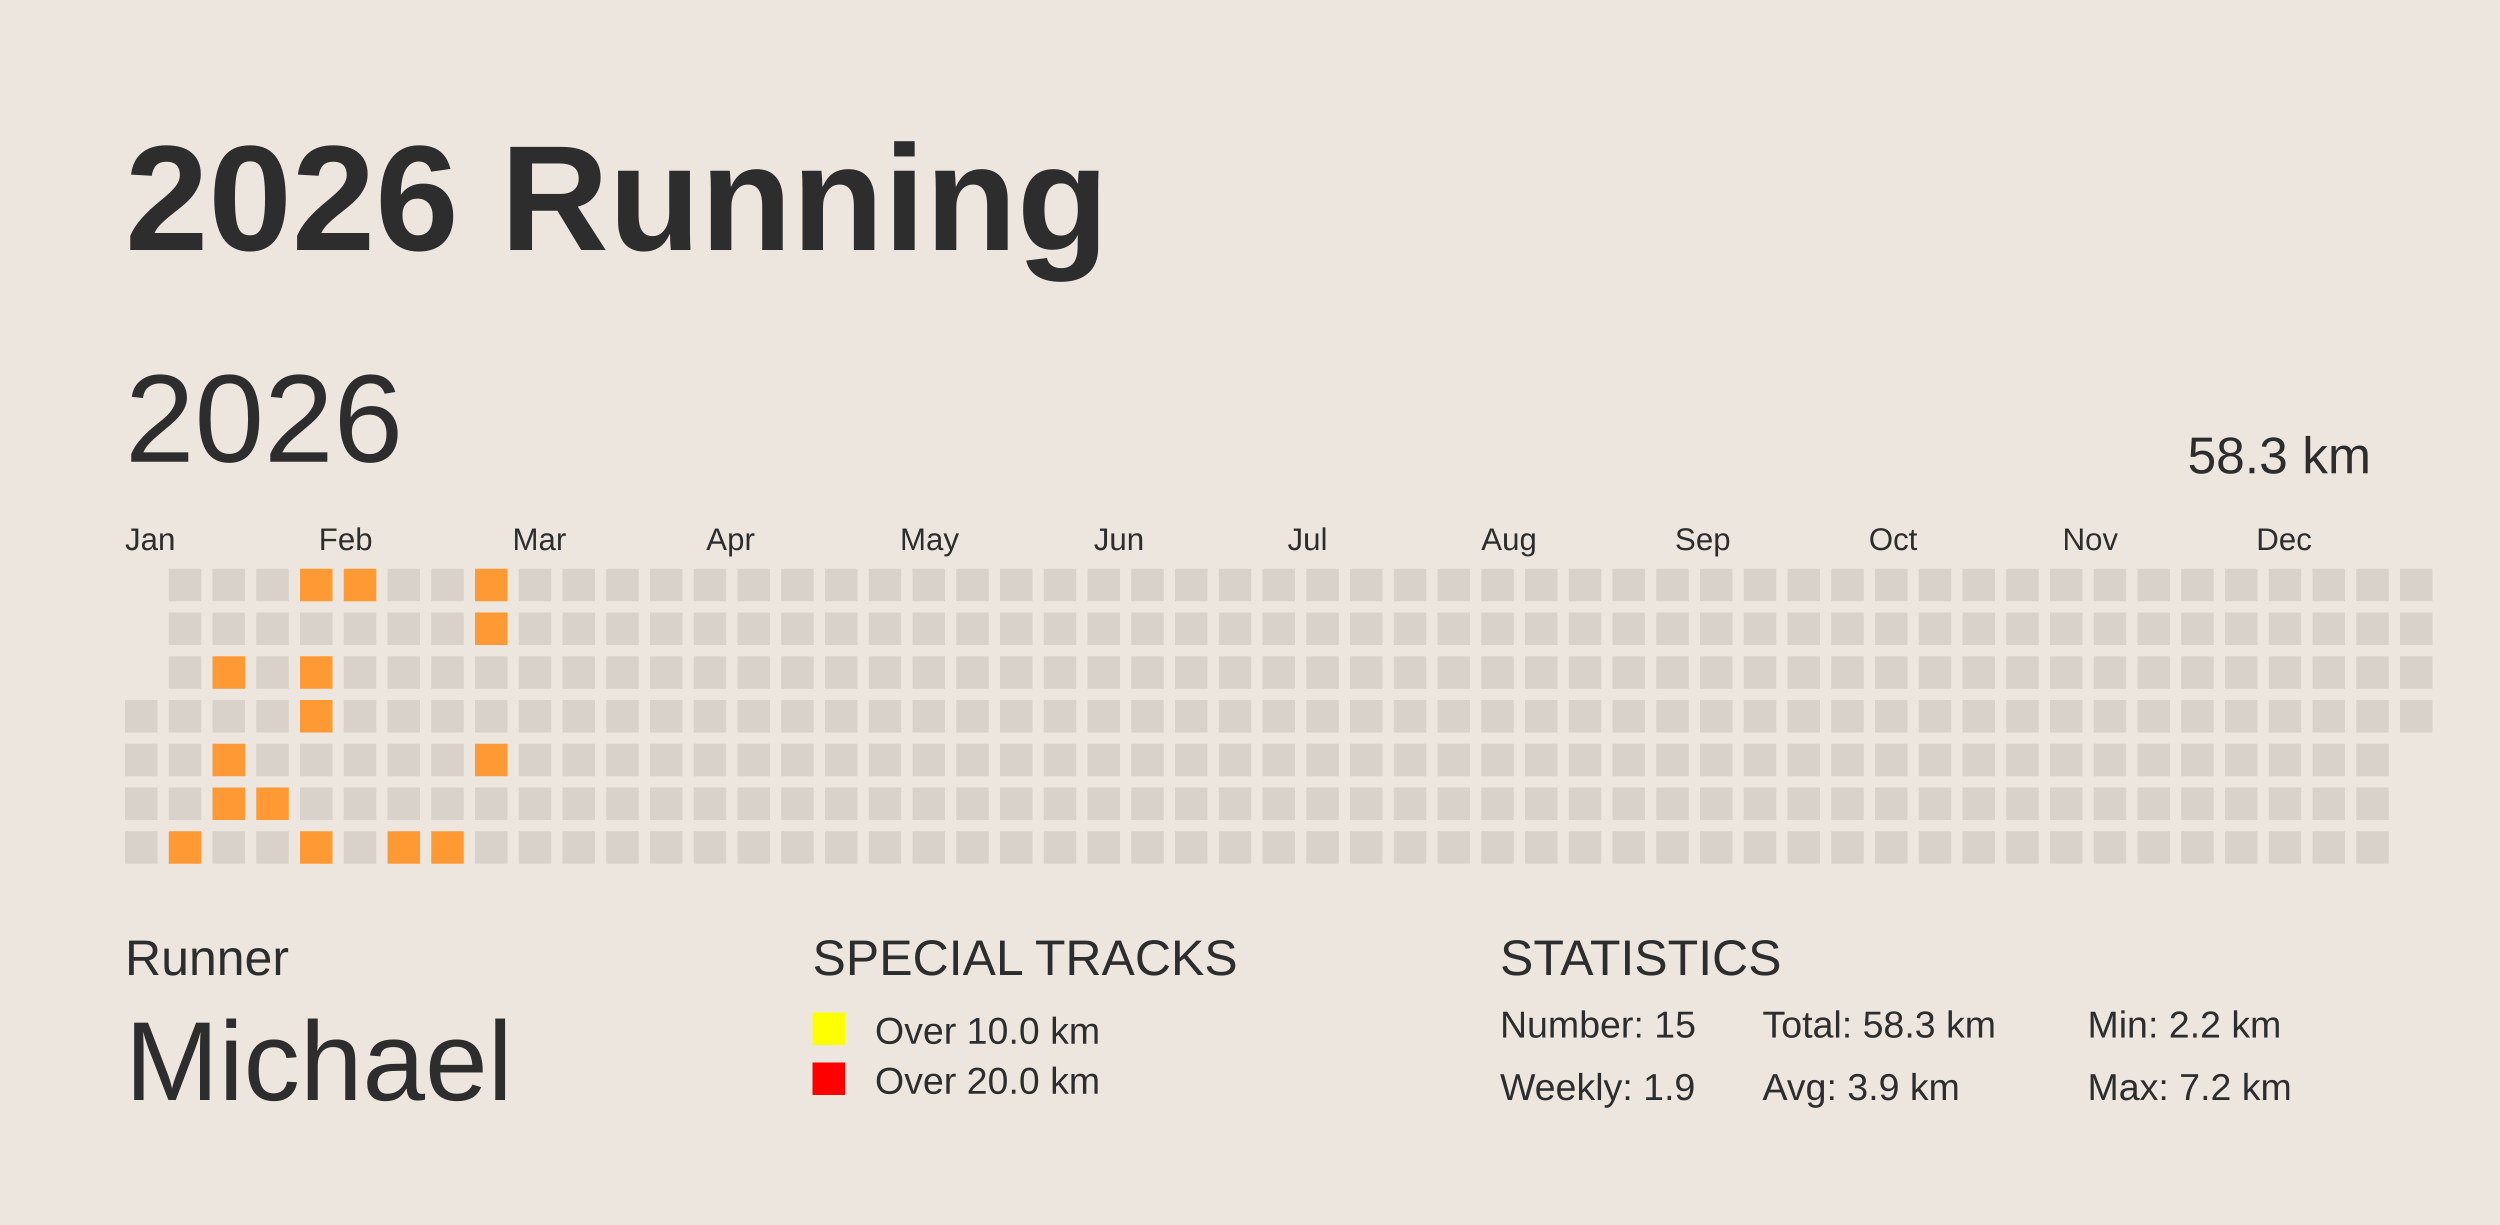
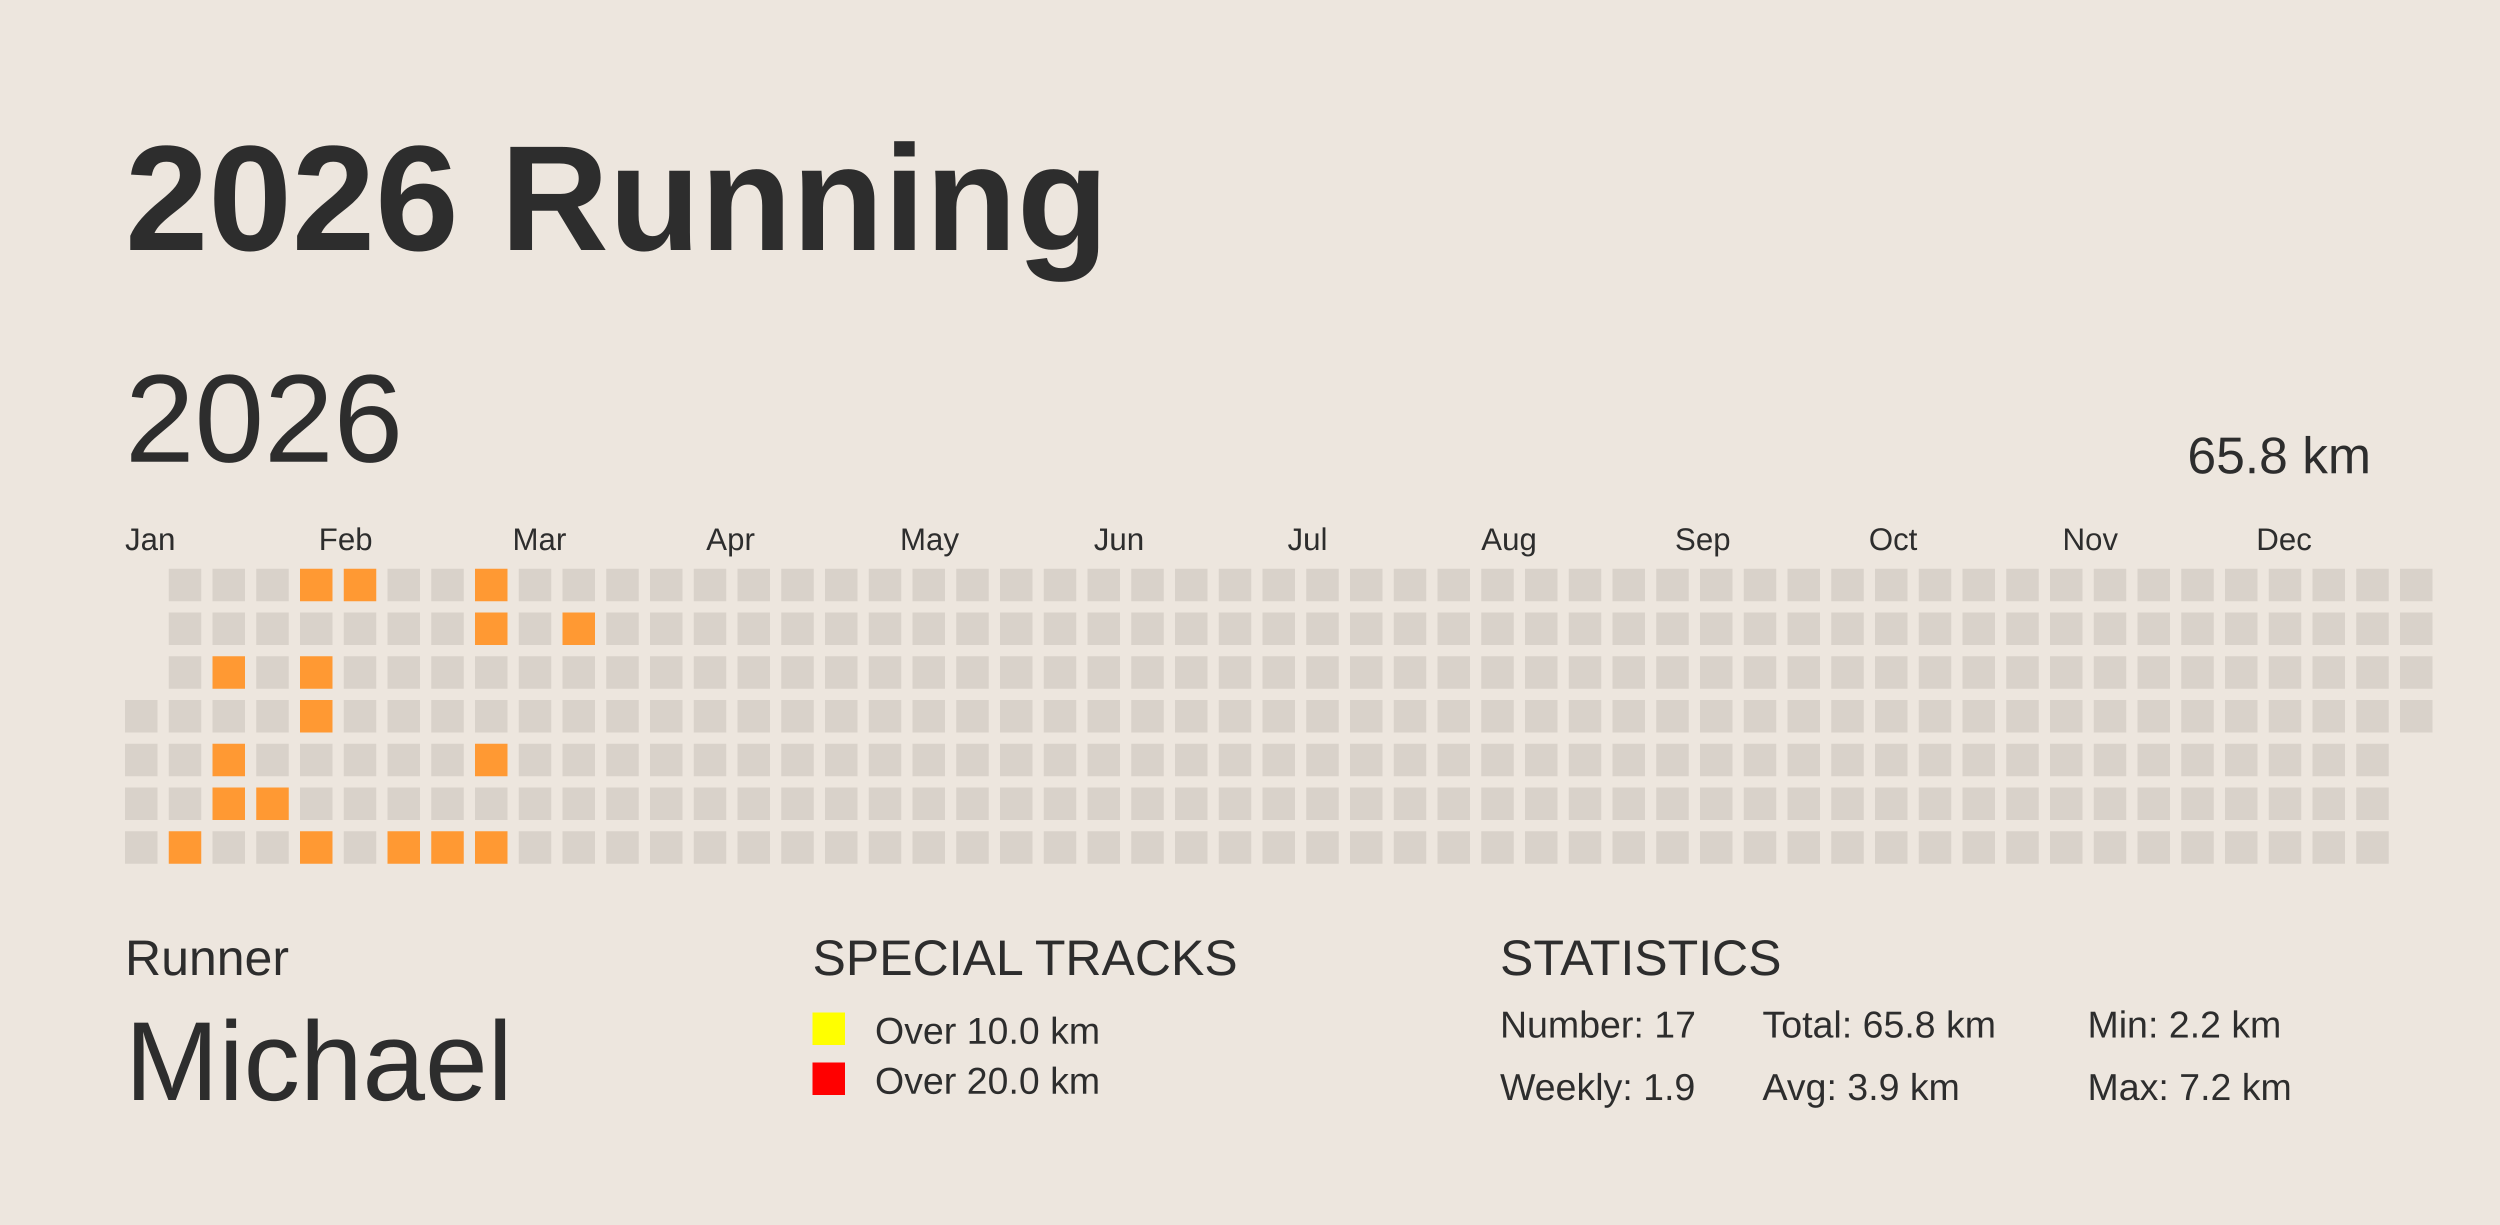
<svg xmlns="http://www.w3.org/2000/svg" baseProfile="full" height="98mm" version="1.1" viewBox="0,0,200,98" width="200mm">
  <defs />
  <rect fill="#EDE6DE" height="98" width="200" x="0" y="0" />
  <text fill="#2D2D2D" style="font-size:12px; font-family:Arial; font-weight:bold;" x="10" y="20">2026 Running</text>
  <text fill="#2D2D2D" style="font-size:4px; font-family:Arial" x="10" y="78">Runner</text>
  <text fill="#2D2D2D" style="font-size:9px; font-family:Arial" x="10" y="88">Michael</text>
  <text fill="#2D2D2D" style="font-size:4px; font-family:Arial" x="65" y="78">SPECIAL TRACKS</text>
  <rect fill="yellow" height="2.6" width="2.6" x="65" y="81" />
  <text fill="#2D2D2D" style="font-size:3px; font-family:Arial" x="70" y="83.5">Over 10.0 km</text>
  <rect fill="red" height="2.6" width="2.6" x="65" y="85" />
  <text fill="#2D2D2D" style="font-size:3px; font-family:Arial" x="70" y="87.5">Over 20.0 km</text>
  <text fill="#2D2D2D" style="font-size:4px; font-family:Arial" x="120" y="78">STATISTICS</text>
-   <text fill="#2D2D2D" style="font-size:3px; font-family:Arial" x="120" y="83">Number: 15</text>
+   <text fill="#2D2D2D" style="font-size:3px; font-family:Arial" x="120" y="83">Number: 17</text>
  <text fill="#2D2D2D" style="font-size:3px; font-family:Arial" x="120" y="88">Weekly: 1.9</text>
-   <text fill="#2D2D2D" style="font-size:3px; font-family:Arial" x="141" y="83">Total: 58.3 km</text>
+   <text fill="#2D2D2D" style="font-size:3px; font-family:Arial" x="141" y="83">Total: 65.8 km</text>
  <text fill="#2D2D2D" style="font-size:3px; font-family:Arial" x="141" y="88">Avg: 3.9 km</text>
  <text fill="#2D2D2D" style="font-size:3px; font-family:Arial" x="167" y="83">Min: 2.2 km</text>
  <text fill="#2D2D2D" style="font-size:3px; font-family:Arial" x="167" y="88">Max: 7.2 km</text>
  <text dominant-baseline="hanging" fill="#2D2D2D" style="font-size:10.0px; font-family:Arial;" x="10" y="30">2026</text>
-   <text dominant-baseline="hanging" fill="#2D2D2D" style="font-size:4.125px; font-family:Arial;" x="175" y="35">58.3 km</text>
+   <text dominant-baseline="hanging" fill="#2D2D2D" style="font-size:4.125px; font-family:Arial;" x="175" y="35">65.8 km</text>
  <text fill="#2D2D2D" style="font-size:2.5px; font-family:Arial" x="10.0" y="44">Jan</text>
  <text fill="#2D2D2D" style="font-size:2.5px; font-family:Arial" x="25.5" y="44">Feb</text>
  <text fill="#2D2D2D" style="font-size:2.5px; font-family:Arial" x="41.0" y="44">Mar</text>
  <text fill="#2D2D2D" style="font-size:2.5px; font-family:Arial" x="56.5" y="44">Apr</text>
  <text fill="#2D2D2D" style="font-size:2.5px; font-family:Arial" x="72.0" y="44">May</text>
  <text fill="#2D2D2D" style="font-size:2.5px; font-family:Arial" x="87.5" y="44">Jun</text>
  <text fill="#2D2D2D" style="font-size:2.5px; font-family:Arial" x="103.0" y="44">Jul</text>
  <text fill="#2D2D2D" style="font-size:2.5px; font-family:Arial" x="118.5" y="44">Aug</text>
  <text fill="#2D2D2D" style="font-size:2.5px; font-family:Arial" x="134.0" y="44">Sep</text>
  <text fill="#2D2D2D" style="font-size:2.5px; font-family:Arial" x="149.5" y="44">Oct</text>
  <text fill="#2D2D2D" style="font-size:2.5px; font-family:Arial" x="165.0" y="44">Nov</text>
  <text fill="#2D2D2D" style="font-size:2.5px; font-family:Arial" x="180.5" y="44">Dec</text>
  <rect fill="#D9D2CA" height="2.6" width="2.6" x="10.0" y="56.0" />
  <rect fill="#D9D2CA" height="2.6" width="2.6" x="10.0" y="59.5" />
  <rect fill="#D9D2CA" height="2.6" width="2.6" x="10.0" y="63.0" />
  <rect fill="#D9D2CA" height="2.6" width="2.6" x="10.0" y="66.5" />
  <rect fill="#D9D2CA" height="2.6" width="2.6" x="13.5" y="45.5" />
  <rect fill="#D9D2CA" height="2.6" width="2.6" x="13.5" y="49.0" />
  <rect fill="#D9D2CA" height="2.6" width="2.6" x="13.5" y="52.5" />
  <rect fill="#D9D2CA" height="2.6" width="2.6" x="13.5" y="56.0" />
  <rect fill="#D9D2CA" height="2.6" width="2.6" x="13.5" y="59.5" />
  <rect fill="#D9D2CA" height="2.6" width="2.6" x="13.5" y="63.0" />
  <rect fill="#FF9933" height="2.6" width="2.6" x="13.5" y="66.5" />
  <rect fill="#D9D2CA" height="2.6" width="2.6" x="17.0" y="45.5" />
  <rect fill="#D9D2CA" height="2.6" width="2.6" x="17.0" y="49.0" />
  <rect fill="#FF9933" height="2.6" width="2.6" x="17.0" y="52.5" />
  <rect fill="#D9D2CA" height="2.6" width="2.6" x="17.0" y="56.0" />
  <rect fill="#FF9933" height="2.6" width="2.6" x="17.0" y="59.5" />
  <rect fill="#FF9933" height="2.6" width="2.6" x="17.0" y="63.0" />
  <rect fill="#D9D2CA" height="2.6" width="2.6" x="17.0" y="66.5" />
  <rect fill="#D9D2CA" height="2.6" width="2.6" x="20.5" y="45.5" />
  <rect fill="#D9D2CA" height="2.6" width="2.6" x="20.5" y="49.0" />
  <rect fill="#D9D2CA" height="2.6" width="2.6" x="20.5" y="52.5" />
  <rect fill="#D9D2CA" height="2.6" width="2.6" x="20.5" y="56.0" />
  <rect fill="#D9D2CA" height="2.6" width="2.6" x="20.5" y="59.5" />
  <rect fill="#FF9933" height="2.6" width="2.6" x="20.5" y="63.0" />
  <rect fill="#D9D2CA" height="2.6" width="2.6" x="20.5" y="66.5" />
  <rect fill="#FF9933" height="2.6" width="2.6" x="24.0" y="45.5" />
  <rect fill="#D9D2CA" height="2.6" width="2.6" x="24.0" y="49.0" />
  <rect fill="#FF9933" height="2.6" width="2.6" x="24.0" y="52.5" />
  <rect fill="#FF9933" height="2.6" width="2.6" x="24.0" y="56.0" />
  <rect fill="#D9D2CA" height="2.6" width="2.6" x="24.0" y="59.5" />
  <rect fill="#D9D2CA" height="2.6" width="2.6" x="24.0" y="63.0" />
  <rect fill="#FF9933" height="2.6" width="2.6" x="24.0" y="66.5" />
  <rect fill="#FF9933" height="2.6" width="2.6" x="27.5" y="45.5" />
  <rect fill="#D9D2CA" height="2.6" width="2.6" x="27.5" y="49.0" />
  <rect fill="#D9D2CA" height="2.6" width="2.6" x="27.5" y="52.5" />
  <rect fill="#D9D2CA" height="2.6" width="2.6" x="27.5" y="56.0" />
  <rect fill="#D9D2CA" height="2.6" width="2.6" x="27.5" y="59.5" />
  <rect fill="#D9D2CA" height="2.6" width="2.6" x="27.5" y="63.0" />
  <rect fill="#D9D2CA" height="2.6" width="2.6" x="27.5" y="66.5" />
  <rect fill="#D9D2CA" height="2.6" width="2.6" x="31.0" y="45.5" />
  <rect fill="#D9D2CA" height="2.6" width="2.6" x="31.0" y="49.0" />
  <rect fill="#D9D2CA" height="2.6" width="2.6" x="31.0" y="52.5" />
  <rect fill="#D9D2CA" height="2.6" width="2.6" x="31.0" y="56.0" />
  <rect fill="#D9D2CA" height="2.6" width="2.6" x="31.0" y="59.5" />
  <rect fill="#D9D2CA" height="2.6" width="2.6" x="31.0" y="63.0" />
  <rect fill="#FF9933" height="2.6" width="2.6" x="31.0" y="66.5" />
  <rect fill="#D9D2CA" height="2.6" width="2.6" x="34.5" y="45.5" />
  <rect fill="#D9D2CA" height="2.6" width="2.6" x="34.5" y="49.0" />
  <rect fill="#D9D2CA" height="2.6" width="2.6" x="34.5" y="52.5" />
  <rect fill="#D9D2CA" height="2.6" width="2.6" x="34.5" y="56.0" />
  <rect fill="#D9D2CA" height="2.6" width="2.6" x="34.5" y="59.5" />
  <rect fill="#D9D2CA" height="2.6" width="2.6" x="34.5" y="63.0" />
  <rect fill="#FF9933" height="2.6" width="2.6" x="34.5" y="66.5" />
  <rect fill="#FF9933" height="2.6" width="2.6" x="38.0" y="45.5" />
  <rect fill="#FF9933" height="2.6" width="2.6" x="38.0" y="49.0" />
  <rect fill="#D9D2CA" height="2.6" width="2.6" x="38.0" y="52.5" />
  <rect fill="#D9D2CA" height="2.6" width="2.6" x="38.0" y="56.0" />
  <rect fill="#FF9933" height="2.6" width="2.6" x="38.0" y="59.5" />
  <rect fill="#D9D2CA" height="2.6" width="2.6" x="38.0" y="63.0" />
-   <rect fill="#D9D2CA" height="2.6" width="2.6" x="38.0" y="66.5" />
+   <rect fill="#FF9933" height="2.6" width="2.6" x="38.0" y="66.5" />
  <rect fill="#D9D2CA" height="2.6" width="2.6" x="41.5" y="45.5" />
  <rect fill="#D9D2CA" height="2.6" width="2.6" x="41.5" y="49.0" />
  <rect fill="#D9D2CA" height="2.6" width="2.6" x="41.5" y="52.5" />
  <rect fill="#D9D2CA" height="2.6" width="2.6" x="41.5" y="56.0" />
  <rect fill="#D9D2CA" height="2.6" width="2.6" x="41.5" y="59.5" />
  <rect fill="#D9D2CA" height="2.6" width="2.6" x="41.5" y="63.0" />
  <rect fill="#D9D2CA" height="2.6" width="2.6" x="41.5" y="66.5" />
  <rect fill="#D9D2CA" height="2.6" width="2.6" x="45.0" y="45.5" />
-   <rect fill="#D9D2CA" height="2.6" width="2.6" x="45.0" y="49.0" />
+   <rect fill="#FF9933" height="2.6" width="2.6" x="45.0" y="49.0" />
  <rect fill="#D9D2CA" height="2.6" width="2.6" x="45.0" y="52.5" />
  <rect fill="#D9D2CA" height="2.6" width="2.6" x="45.0" y="56.0" />
  <rect fill="#D9D2CA" height="2.6" width="2.6" x="45.0" y="59.5" />
  <rect fill="#D9D2CA" height="2.6" width="2.6" x="45.0" y="63.0" />
  <rect fill="#D9D2CA" height="2.6" width="2.6" x="45.0" y="66.5" />
  <rect fill="#D9D2CA" height="2.6" width="2.6" x="48.5" y="45.5" />
  <rect fill="#D9D2CA" height="2.6" width="2.6" x="48.5" y="49.0" />
  <rect fill="#D9D2CA" height="2.6" width="2.6" x="48.5" y="52.5" />
  <rect fill="#D9D2CA" height="2.6" width="2.6" x="48.5" y="56.0" />
  <rect fill="#D9D2CA" height="2.6" width="2.6" x="48.5" y="59.5" />
  <rect fill="#D9D2CA" height="2.6" width="2.6" x="48.5" y="63.0" />
  <rect fill="#D9D2CA" height="2.6" width="2.6" x="48.5" y="66.5" />
  <rect fill="#D9D2CA" height="2.6" width="2.6" x="52.0" y="45.5" />
  <rect fill="#D9D2CA" height="2.6" width="2.6" x="52.0" y="49.0" />
  <rect fill="#D9D2CA" height="2.6" width="2.6" x="52.0" y="52.5" />
  <rect fill="#D9D2CA" height="2.6" width="2.6" x="52.0" y="56.0" />
  <rect fill="#D9D2CA" height="2.6" width="2.6" x="52.0" y="59.5" />
  <rect fill="#D9D2CA" height="2.6" width="2.6" x="52.0" y="63.0" />
  <rect fill="#D9D2CA" height="2.6" width="2.6" x="52.0" y="66.5" />
  <rect fill="#D9D2CA" height="2.6" width="2.6" x="55.5" y="45.5" />
  <rect fill="#D9D2CA" height="2.6" width="2.6" x="55.5" y="49.0" />
  <rect fill="#D9D2CA" height="2.6" width="2.6" x="55.5" y="52.5" />
  <rect fill="#D9D2CA" height="2.6" width="2.6" x="55.5" y="56.0" />
  <rect fill="#D9D2CA" height="2.6" width="2.6" x="55.5" y="59.5" />
  <rect fill="#D9D2CA" height="2.6" width="2.6" x="55.5" y="63.0" />
  <rect fill="#D9D2CA" height="2.6" width="2.6" x="55.5" y="66.5" />
  <rect fill="#D9D2CA" height="2.6" width="2.6" x="59.0" y="45.5" />
  <rect fill="#D9D2CA" height="2.6" width="2.6" x="59.0" y="49.0" />
  <rect fill="#D9D2CA" height="2.6" width="2.6" x="59.0" y="52.5" />
  <rect fill="#D9D2CA" height="2.6" width="2.6" x="59.0" y="56.0" />
  <rect fill="#D9D2CA" height="2.6" width="2.6" x="59.0" y="59.5" />
  <rect fill="#D9D2CA" height="2.6" width="2.6" x="59.0" y="63.0" />
  <rect fill="#D9D2CA" height="2.6" width="2.6" x="59.0" y="66.5" />
  <rect fill="#D9D2CA" height="2.6" width="2.6" x="62.5" y="45.5" />
  <rect fill="#D9D2CA" height="2.6" width="2.6" x="62.5" y="49.0" />
  <rect fill="#D9D2CA" height="2.6" width="2.6" x="62.5" y="52.5" />
  <rect fill="#D9D2CA" height="2.6" width="2.6" x="62.5" y="56.0" />
  <rect fill="#D9D2CA" height="2.6" width="2.6" x="62.5" y="59.5" />
  <rect fill="#D9D2CA" height="2.6" width="2.6" x="62.5" y="63.0" />
  <rect fill="#D9D2CA" height="2.6" width="2.6" x="62.5" y="66.5" />
  <rect fill="#D9D2CA" height="2.6" width="2.6" x="66.0" y="45.5" />
  <rect fill="#D9D2CA" height="2.6" width="2.6" x="66.0" y="49.0" />
  <rect fill="#D9D2CA" height="2.6" width="2.6" x="66.0" y="52.5" />
  <rect fill="#D9D2CA" height="2.6" width="2.6" x="66.0" y="56.0" />
  <rect fill="#D9D2CA" height="2.6" width="2.6" x="66.0" y="59.5" />
  <rect fill="#D9D2CA" height="2.6" width="2.6" x="66.0" y="63.0" />
  <rect fill="#D9D2CA" height="2.6" width="2.6" x="66.0" y="66.5" />
  <rect fill="#D9D2CA" height="2.6" width="2.6" x="69.5" y="45.5" />
  <rect fill="#D9D2CA" height="2.6" width="2.6" x="69.5" y="49.0" />
  <rect fill="#D9D2CA" height="2.6" width="2.6" x="69.5" y="52.5" />
  <rect fill="#D9D2CA" height="2.6" width="2.6" x="69.5" y="56.0" />
  <rect fill="#D9D2CA" height="2.6" width="2.6" x="69.5" y="59.5" />
  <rect fill="#D9D2CA" height="2.6" width="2.6" x="69.5" y="63.0" />
  <rect fill="#D9D2CA" height="2.6" width="2.6" x="69.5" y="66.5" />
  <rect fill="#D9D2CA" height="2.6" width="2.6" x="73.0" y="45.5" />
  <rect fill="#D9D2CA" height="2.6" width="2.6" x="73.0" y="49.0" />
  <rect fill="#D9D2CA" height="2.6" width="2.6" x="73.0" y="52.5" />
  <rect fill="#D9D2CA" height="2.6" width="2.6" x="73.0" y="56.0" />
  <rect fill="#D9D2CA" height="2.6" width="2.6" x="73.0" y="59.5" />
  <rect fill="#D9D2CA" height="2.6" width="2.6" x="73.0" y="63.0" />
  <rect fill="#D9D2CA" height="2.6" width="2.6" x="73.0" y="66.5" />
  <rect fill="#D9D2CA" height="2.6" width="2.6" x="76.5" y="45.5" />
  <rect fill="#D9D2CA" height="2.6" width="2.6" x="76.5" y="49.0" />
  <rect fill="#D9D2CA" height="2.6" width="2.6" x="76.5" y="52.5" />
  <rect fill="#D9D2CA" height="2.6" width="2.6" x="76.5" y="56.0" />
  <rect fill="#D9D2CA" height="2.6" width="2.6" x="76.5" y="59.5" />
  <rect fill="#D9D2CA" height="2.6" width="2.6" x="76.5" y="63.0" />
  <rect fill="#D9D2CA" height="2.6" width="2.6" x="76.5" y="66.5" />
  <rect fill="#D9D2CA" height="2.6" width="2.6" x="80.0" y="45.5" />
  <rect fill="#D9D2CA" height="2.6" width="2.6" x="80.0" y="49.0" />
  <rect fill="#D9D2CA" height="2.6" width="2.6" x="80.0" y="52.5" />
  <rect fill="#D9D2CA" height="2.6" width="2.6" x="80.0" y="56.0" />
  <rect fill="#D9D2CA" height="2.6" width="2.6" x="80.0" y="59.5" />
  <rect fill="#D9D2CA" height="2.6" width="2.6" x="80.0" y="63.0" />
  <rect fill="#D9D2CA" height="2.6" width="2.6" x="80.0" y="66.5" />
  <rect fill="#D9D2CA" height="2.6" width="2.6" x="83.5" y="45.5" />
  <rect fill="#D9D2CA" height="2.6" width="2.6" x="83.5" y="49.0" />
  <rect fill="#D9D2CA" height="2.6" width="2.6" x="83.5" y="52.5" />
  <rect fill="#D9D2CA" height="2.6" width="2.6" x="83.5" y="56.0" />
  <rect fill="#D9D2CA" height="2.6" width="2.6" x="83.5" y="59.5" />
  <rect fill="#D9D2CA" height="2.6" width="2.6" x="83.5" y="63.0" />
  <rect fill="#D9D2CA" height="2.6" width="2.6" x="83.5" y="66.5" />
  <rect fill="#D9D2CA" height="2.6" width="2.6" x="87.0" y="45.5" />
  <rect fill="#D9D2CA" height="2.6" width="2.6" x="87.0" y="49.0" />
  <rect fill="#D9D2CA" height="2.6" width="2.6" x="87.0" y="52.5" />
  <rect fill="#D9D2CA" height="2.6" width="2.6" x="87.0" y="56.0" />
  <rect fill="#D9D2CA" height="2.6" width="2.6" x="87.0" y="59.5" />
  <rect fill="#D9D2CA" height="2.6" width="2.6" x="87.0" y="63.0" />
  <rect fill="#D9D2CA" height="2.6" width="2.6" x="87.0" y="66.5" />
  <rect fill="#D9D2CA" height="2.6" width="2.6" x="90.5" y="45.5" />
  <rect fill="#D9D2CA" height="2.6" width="2.6" x="90.5" y="49.0" />
  <rect fill="#D9D2CA" height="2.6" width="2.6" x="90.5" y="52.5" />
  <rect fill="#D9D2CA" height="2.6" width="2.6" x="90.5" y="56.0" />
  <rect fill="#D9D2CA" height="2.6" width="2.6" x="90.5" y="59.5" />
  <rect fill="#D9D2CA" height="2.6" width="2.6" x="90.5" y="63.0" />
  <rect fill="#D9D2CA" height="2.6" width="2.6" x="90.5" y="66.5" />
  <rect fill="#D9D2CA" height="2.6" width="2.6" x="94.0" y="45.5" />
  <rect fill="#D9D2CA" height="2.6" width="2.6" x="94.0" y="49.0" />
  <rect fill="#D9D2CA" height="2.6" width="2.6" x="94.0" y="52.5" />
  <rect fill="#D9D2CA" height="2.6" width="2.6" x="94.0" y="56.0" />
  <rect fill="#D9D2CA" height="2.6" width="2.6" x="94.0" y="59.5" />
  <rect fill="#D9D2CA" height="2.6" width="2.6" x="94.0" y="63.0" />
  <rect fill="#D9D2CA" height="2.6" width="2.6" x="94.0" y="66.5" />
  <rect fill="#D9D2CA" height="2.6" width="2.6" x="97.5" y="45.5" />
  <rect fill="#D9D2CA" height="2.6" width="2.6" x="97.5" y="49.0" />
  <rect fill="#D9D2CA" height="2.6" width="2.6" x="97.5" y="52.5" />
  <rect fill="#D9D2CA" height="2.6" width="2.6" x="97.5" y="56.0" />
  <rect fill="#D9D2CA" height="2.6" width="2.6" x="97.5" y="59.5" />
  <rect fill="#D9D2CA" height="2.6" width="2.6" x="97.5" y="63.0" />
  <rect fill="#D9D2CA" height="2.6" width="2.6" x="97.5" y="66.5" />
  <rect fill="#D9D2CA" height="2.6" width="2.6" x="101.0" y="45.5" />
  <rect fill="#D9D2CA" height="2.6" width="2.6" x="101.0" y="49.0" />
  <rect fill="#D9D2CA" height="2.6" width="2.6" x="101.0" y="52.5" />
  <rect fill="#D9D2CA" height="2.6" width="2.6" x="101.0" y="56.0" />
  <rect fill="#D9D2CA" height="2.6" width="2.6" x="101.0" y="59.5" />
  <rect fill="#D9D2CA" height="2.6" width="2.6" x="101.0" y="63.0" />
  <rect fill="#D9D2CA" height="2.6" width="2.6" x="101.0" y="66.5" />
  <rect fill="#D9D2CA" height="2.6" width="2.6" x="104.5" y="45.5" />
  <rect fill="#D9D2CA" height="2.6" width="2.6" x="104.5" y="49.0" />
  <rect fill="#D9D2CA" height="2.6" width="2.6" x="104.5" y="52.5" />
  <rect fill="#D9D2CA" height="2.6" width="2.6" x="104.5" y="56.0" />
  <rect fill="#D9D2CA" height="2.6" width="2.6" x="104.5" y="59.5" />
  <rect fill="#D9D2CA" height="2.6" width="2.6" x="104.5" y="63.0" />
  <rect fill="#D9D2CA" height="2.6" width="2.6" x="104.5" y="66.5" />
  <rect fill="#D9D2CA" height="2.6" width="2.6" x="108.0" y="45.5" />
  <rect fill="#D9D2CA" height="2.6" width="2.6" x="108.0" y="49.0" />
  <rect fill="#D9D2CA" height="2.6" width="2.6" x="108.0" y="52.5" />
  <rect fill="#D9D2CA" height="2.6" width="2.6" x="108.0" y="56.0" />
  <rect fill="#D9D2CA" height="2.6" width="2.6" x="108.0" y="59.5" />
  <rect fill="#D9D2CA" height="2.6" width="2.6" x="108.0" y="63.0" />
  <rect fill="#D9D2CA" height="2.6" width="2.6" x="108.0" y="66.5" />
  <rect fill="#D9D2CA" height="2.6" width="2.6" x="111.5" y="45.5" />
  <rect fill="#D9D2CA" height="2.6" width="2.6" x="111.5" y="49.0" />
  <rect fill="#D9D2CA" height="2.6" width="2.6" x="111.5" y="52.5" />
  <rect fill="#D9D2CA" height="2.6" width="2.6" x="111.5" y="56.0" />
  <rect fill="#D9D2CA" height="2.6" width="2.6" x="111.5" y="59.5" />
  <rect fill="#D9D2CA" height="2.6" width="2.6" x="111.5" y="63.0" />
  <rect fill="#D9D2CA" height="2.6" width="2.6" x="111.5" y="66.5" />
  <rect fill="#D9D2CA" height="2.6" width="2.6" x="115.0" y="45.5" />
  <rect fill="#D9D2CA" height="2.6" width="2.6" x="115.0" y="49.0" />
  <rect fill="#D9D2CA" height="2.6" width="2.6" x="115.0" y="52.5" />
  <rect fill="#D9D2CA" height="2.6" width="2.6" x="115.0" y="56.0" />
  <rect fill="#D9D2CA" height="2.6" width="2.6" x="115.0" y="59.5" />
  <rect fill="#D9D2CA" height="2.6" width="2.6" x="115.0" y="63.0" />
  <rect fill="#D9D2CA" height="2.6" width="2.6" x="115.0" y="66.5" />
  <rect fill="#D9D2CA" height="2.6" width="2.6" x="118.5" y="45.5" />
  <rect fill="#D9D2CA" height="2.6" width="2.6" x="118.5" y="49.0" />
  <rect fill="#D9D2CA" height="2.6" width="2.6" x="118.5" y="52.5" />
  <rect fill="#D9D2CA" height="2.6" width="2.6" x="118.5" y="56.0" />
  <rect fill="#D9D2CA" height="2.6" width="2.6" x="118.5" y="59.5" />
  <rect fill="#D9D2CA" height="2.6" width="2.6" x="118.5" y="63.0" />
  <rect fill="#D9D2CA" height="2.6" width="2.6" x="118.5" y="66.5" />
  <rect fill="#D9D2CA" height="2.6" width="2.6" x="122.0" y="45.5" />
  <rect fill="#D9D2CA" height="2.6" width="2.6" x="122.0" y="49.0" />
  <rect fill="#D9D2CA" height="2.6" width="2.6" x="122.0" y="52.5" />
  <rect fill="#D9D2CA" height="2.6" width="2.6" x="122.0" y="56.0" />
  <rect fill="#D9D2CA" height="2.6" width="2.6" x="122.0" y="59.5" />
  <rect fill="#D9D2CA" height="2.6" width="2.6" x="122.0" y="63.0" />
  <rect fill="#D9D2CA" height="2.6" width="2.6" x="122.0" y="66.5" />
  <rect fill="#D9D2CA" height="2.6" width="2.6" x="125.5" y="45.5" />
  <rect fill="#D9D2CA" height="2.6" width="2.6" x="125.5" y="49.0" />
  <rect fill="#D9D2CA" height="2.6" width="2.6" x="125.5" y="52.5" />
  <rect fill="#D9D2CA" height="2.6" width="2.6" x="125.5" y="56.0" />
  <rect fill="#D9D2CA" height="2.6" width="2.6" x="125.5" y="59.5" />
  <rect fill="#D9D2CA" height="2.6" width="2.6" x="125.5" y="63.0" />
  <rect fill="#D9D2CA" height="2.6" width="2.6" x="125.5" y="66.5" />
  <rect fill="#D9D2CA" height="2.6" width="2.6" x="129.0" y="45.5" />
  <rect fill="#D9D2CA" height="2.6" width="2.6" x="129.0" y="49.0" />
  <rect fill="#D9D2CA" height="2.6" width="2.6" x="129.0" y="52.5" />
  <rect fill="#D9D2CA" height="2.6" width="2.6" x="129.0" y="56.0" />
  <rect fill="#D9D2CA" height="2.6" width="2.6" x="129.0" y="59.5" />
  <rect fill="#D9D2CA" height="2.6" width="2.6" x="129.0" y="63.0" />
  <rect fill="#D9D2CA" height="2.6" width="2.6" x="129.0" y="66.5" />
  <rect fill="#D9D2CA" height="2.6" width="2.6" x="132.5" y="45.5" />
  <rect fill="#D9D2CA" height="2.6" width="2.6" x="132.5" y="49.0" />
  <rect fill="#D9D2CA" height="2.6" width="2.6" x="132.5" y="52.5" />
  <rect fill="#D9D2CA" height="2.6" width="2.6" x="132.5" y="56.0" />
  <rect fill="#D9D2CA" height="2.6" width="2.6" x="132.5" y="59.5" />
  <rect fill="#D9D2CA" height="2.6" width="2.6" x="132.5" y="63.0" />
  <rect fill="#D9D2CA" height="2.6" width="2.6" x="132.5" y="66.5" />
  <rect fill="#D9D2CA" height="2.6" width="2.6" x="136.0" y="45.5" />
  <rect fill="#D9D2CA" height="2.6" width="2.6" x="136.0" y="49.0" />
  <rect fill="#D9D2CA" height="2.6" width="2.6" x="136.0" y="52.5" />
  <rect fill="#D9D2CA" height="2.6" width="2.6" x="136.0" y="56.0" />
  <rect fill="#D9D2CA" height="2.6" width="2.6" x="136.0" y="59.5" />
  <rect fill="#D9D2CA" height="2.6" width="2.6" x="136.0" y="63.0" />
  <rect fill="#D9D2CA" height="2.6" width="2.6" x="136.0" y="66.5" />
  <rect fill="#D9D2CA" height="2.6" width="2.6" x="139.5" y="45.5" />
  <rect fill="#D9D2CA" height="2.6" width="2.6" x="139.5" y="49.0" />
  <rect fill="#D9D2CA" height="2.6" width="2.6" x="139.5" y="52.5" />
  <rect fill="#D9D2CA" height="2.6" width="2.6" x="139.5" y="56.0" />
  <rect fill="#D9D2CA" height="2.6" width="2.6" x="139.5" y="59.5" />
  <rect fill="#D9D2CA" height="2.6" width="2.6" x="139.5" y="63.0" />
  <rect fill="#D9D2CA" height="2.6" width="2.6" x="139.5" y="66.5" />
  <rect fill="#D9D2CA" height="2.6" width="2.6" x="143.0" y="45.5" />
  <rect fill="#D9D2CA" height="2.6" width="2.6" x="143.0" y="49.0" />
  <rect fill="#D9D2CA" height="2.6" width="2.6" x="143.0" y="52.5" />
  <rect fill="#D9D2CA" height="2.6" width="2.6" x="143.0" y="56.0" />
  <rect fill="#D9D2CA" height="2.6" width="2.6" x="143.0" y="59.5" />
  <rect fill="#D9D2CA" height="2.6" width="2.6" x="143.0" y="63.0" />
  <rect fill="#D9D2CA" height="2.6" width="2.6" x="143.0" y="66.5" />
  <rect fill="#D9D2CA" height="2.6" width="2.6" x="146.5" y="45.5" />
  <rect fill="#D9D2CA" height="2.6" width="2.6" x="146.5" y="49.0" />
  <rect fill="#D9D2CA" height="2.6" width="2.6" x="146.5" y="52.5" />
  <rect fill="#D9D2CA" height="2.6" width="2.6" x="146.5" y="56.0" />
  <rect fill="#D9D2CA" height="2.6" width="2.6" x="146.5" y="59.5" />
  <rect fill="#D9D2CA" height="2.6" width="2.6" x="146.5" y="63.0" />
  <rect fill="#D9D2CA" height="2.6" width="2.6" x="146.5" y="66.5" />
  <rect fill="#D9D2CA" height="2.6" width="2.6" x="150.0" y="45.5" />
  <rect fill="#D9D2CA" height="2.6" width="2.6" x="150.0" y="49.0" />
  <rect fill="#D9D2CA" height="2.6" width="2.6" x="150.0" y="52.5" />
  <rect fill="#D9D2CA" height="2.6" width="2.6" x="150.0" y="56.0" />
  <rect fill="#D9D2CA" height="2.6" width="2.6" x="150.0" y="59.5" />
  <rect fill="#D9D2CA" height="2.6" width="2.6" x="150.0" y="63.0" />
  <rect fill="#D9D2CA" height="2.6" width="2.6" x="150.0" y="66.5" />
  <rect fill="#D9D2CA" height="2.6" width="2.6" x="153.5" y="45.5" />
  <rect fill="#D9D2CA" height="2.6" width="2.6" x="153.5" y="49.0" />
  <rect fill="#D9D2CA" height="2.6" width="2.6" x="153.5" y="52.5" />
  <rect fill="#D9D2CA" height="2.6" width="2.6" x="153.5" y="56.0" />
  <rect fill="#D9D2CA" height="2.6" width="2.6" x="153.5" y="59.5" />
  <rect fill="#D9D2CA" height="2.6" width="2.6" x="153.5" y="63.0" />
  <rect fill="#D9D2CA" height="2.6" width="2.6" x="153.5" y="66.5" />
  <rect fill="#D9D2CA" height="2.6" width="2.6" x="157.0" y="45.5" />
  <rect fill="#D9D2CA" height="2.6" width="2.6" x="157.0" y="49.0" />
  <rect fill="#D9D2CA" height="2.6" width="2.6" x="157.0" y="52.5" />
  <rect fill="#D9D2CA" height="2.6" width="2.6" x="157.0" y="56.0" />
  <rect fill="#D9D2CA" height="2.6" width="2.6" x="157.0" y="59.5" />
  <rect fill="#D9D2CA" height="2.6" width="2.6" x="157.0" y="63.0" />
  <rect fill="#D9D2CA" height="2.6" width="2.6" x="157.0" y="66.5" />
  <rect fill="#D9D2CA" height="2.6" width="2.6" x="160.5" y="45.5" />
  <rect fill="#D9D2CA" height="2.6" width="2.6" x="160.5" y="49.0" />
  <rect fill="#D9D2CA" height="2.6" width="2.6" x="160.5" y="52.5" />
  <rect fill="#D9D2CA" height="2.6" width="2.6" x="160.5" y="56.0" />
  <rect fill="#D9D2CA" height="2.6" width="2.6" x="160.5" y="59.5" />
  <rect fill="#D9D2CA" height="2.6" width="2.6" x="160.5" y="63.0" />
  <rect fill="#D9D2CA" height="2.6" width="2.6" x="160.5" y="66.5" />
  <rect fill="#D9D2CA" height="2.6" width="2.6" x="164.0" y="45.5" />
  <rect fill="#D9D2CA" height="2.6" width="2.6" x="164.0" y="49.0" />
  <rect fill="#D9D2CA" height="2.6" width="2.6" x="164.0" y="52.5" />
  <rect fill="#D9D2CA" height="2.6" width="2.6" x="164.0" y="56.0" />
  <rect fill="#D9D2CA" height="2.6" width="2.6" x="164.0" y="59.5" />
  <rect fill="#D9D2CA" height="2.6" width="2.6" x="164.0" y="63.0" />
  <rect fill="#D9D2CA" height="2.6" width="2.6" x="164.0" y="66.5" />
  <rect fill="#D9D2CA" height="2.6" width="2.6" x="167.5" y="45.5" />
  <rect fill="#D9D2CA" height="2.6" width="2.6" x="167.5" y="49.0" />
  <rect fill="#D9D2CA" height="2.6" width="2.6" x="167.5" y="52.5" />
  <rect fill="#D9D2CA" height="2.6" width="2.6" x="167.5" y="56.0" />
  <rect fill="#D9D2CA" height="2.6" width="2.6" x="167.5" y="59.5" />
  <rect fill="#D9D2CA" height="2.6" width="2.6" x="167.5" y="63.0" />
  <rect fill="#D9D2CA" height="2.6" width="2.6" x="167.5" y="66.5" />
  <rect fill="#D9D2CA" height="2.6" width="2.6" x="171.0" y="45.5" />
  <rect fill="#D9D2CA" height="2.6" width="2.6" x="171.0" y="49.0" />
  <rect fill="#D9D2CA" height="2.6" width="2.6" x="171.0" y="52.5" />
  <rect fill="#D9D2CA" height="2.6" width="2.6" x="171.0" y="56.0" />
  <rect fill="#D9D2CA" height="2.6" width="2.6" x="171.0" y="59.5" />
  <rect fill="#D9D2CA" height="2.6" width="2.6" x="171.0" y="63.0" />
  <rect fill="#D9D2CA" height="2.6" width="2.6" x="171.0" y="66.5" />
  <rect fill="#D9D2CA" height="2.6" width="2.6" x="174.5" y="45.5" />
  <rect fill="#D9D2CA" height="2.6" width="2.6" x="174.5" y="49.0" />
  <rect fill="#D9D2CA" height="2.6" width="2.6" x="174.5" y="52.5" />
  <rect fill="#D9D2CA" height="2.6" width="2.6" x="174.5" y="56.0" />
  <rect fill="#D9D2CA" height="2.6" width="2.6" x="174.5" y="59.5" />
  <rect fill="#D9D2CA" height="2.6" width="2.6" x="174.5" y="63.0" />
  <rect fill="#D9D2CA" height="2.6" width="2.6" x="174.5" y="66.5" />
  <rect fill="#D9D2CA" height="2.6" width="2.6" x="178.0" y="45.5" />
  <rect fill="#D9D2CA" height="2.6" width="2.6" x="178.0" y="49.0" />
  <rect fill="#D9D2CA" height="2.6" width="2.6" x="178.0" y="52.5" />
  <rect fill="#D9D2CA" height="2.6" width="2.6" x="178.0" y="56.0" />
  <rect fill="#D9D2CA" height="2.6" width="2.6" x="178.0" y="59.5" />
  <rect fill="#D9D2CA" height="2.6" width="2.6" x="178.0" y="63.0" />
  <rect fill="#D9D2CA" height="2.6" width="2.6" x="178.0" y="66.5" />
  <rect fill="#D9D2CA" height="2.6" width="2.6" x="181.5" y="45.5" />
  <rect fill="#D9D2CA" height="2.6" width="2.6" x="181.5" y="49.0" />
  <rect fill="#D9D2CA" height="2.6" width="2.6" x="181.5" y="52.5" />
  <rect fill="#D9D2CA" height="2.6" width="2.6" x="181.5" y="56.0" />
  <rect fill="#D9D2CA" height="2.6" width="2.6" x="181.5" y="59.5" />
  <rect fill="#D9D2CA" height="2.6" width="2.6" x="181.5" y="63.0" />
  <rect fill="#D9D2CA" height="2.6" width="2.6" x="181.5" y="66.5" />
  <rect fill="#D9D2CA" height="2.6" width="2.6" x="185.0" y="45.5" />
  <rect fill="#D9D2CA" height="2.6" width="2.6" x="185.0" y="49.0" />
  <rect fill="#D9D2CA" height="2.6" width="2.6" x="185.0" y="52.5" />
  <rect fill="#D9D2CA" height="2.6" width="2.6" x="185.0" y="56.0" />
  <rect fill="#D9D2CA" height="2.6" width="2.6" x="185.0" y="59.5" />
  <rect fill="#D9D2CA" height="2.6" width="2.6" x="185.0" y="63.0" />
  <rect fill="#D9D2CA" height="2.6" width="2.6" x="185.0" y="66.5" />
  <rect fill="#D9D2CA" height="2.6" width="2.6" x="188.5" y="45.5" />
  <rect fill="#D9D2CA" height="2.6" width="2.6" x="188.5" y="49.0" />
  <rect fill="#D9D2CA" height="2.6" width="2.6" x="188.5" y="52.5" />
  <rect fill="#D9D2CA" height="2.6" width="2.6" x="188.5" y="56.0" />
  <rect fill="#D9D2CA" height="2.6" width="2.6" x="188.5" y="59.5" />
  <rect fill="#D9D2CA" height="2.6" width="2.6" x="188.5" y="63.0" />
  <rect fill="#D9D2CA" height="2.6" width="2.6" x="188.5" y="66.5" />
  <rect fill="#D9D2CA" height="2.6" width="2.6" x="192.0" y="45.5" />
  <rect fill="#D9D2CA" height="2.6" width="2.6" x="192.0" y="49.0" />
  <rect fill="#D9D2CA" height="2.6" width="2.6" x="192.0" y="52.5" />
  <rect fill="#D9D2CA" height="2.6" width="2.6" x="192.0" y="56.0" />
</svg>
